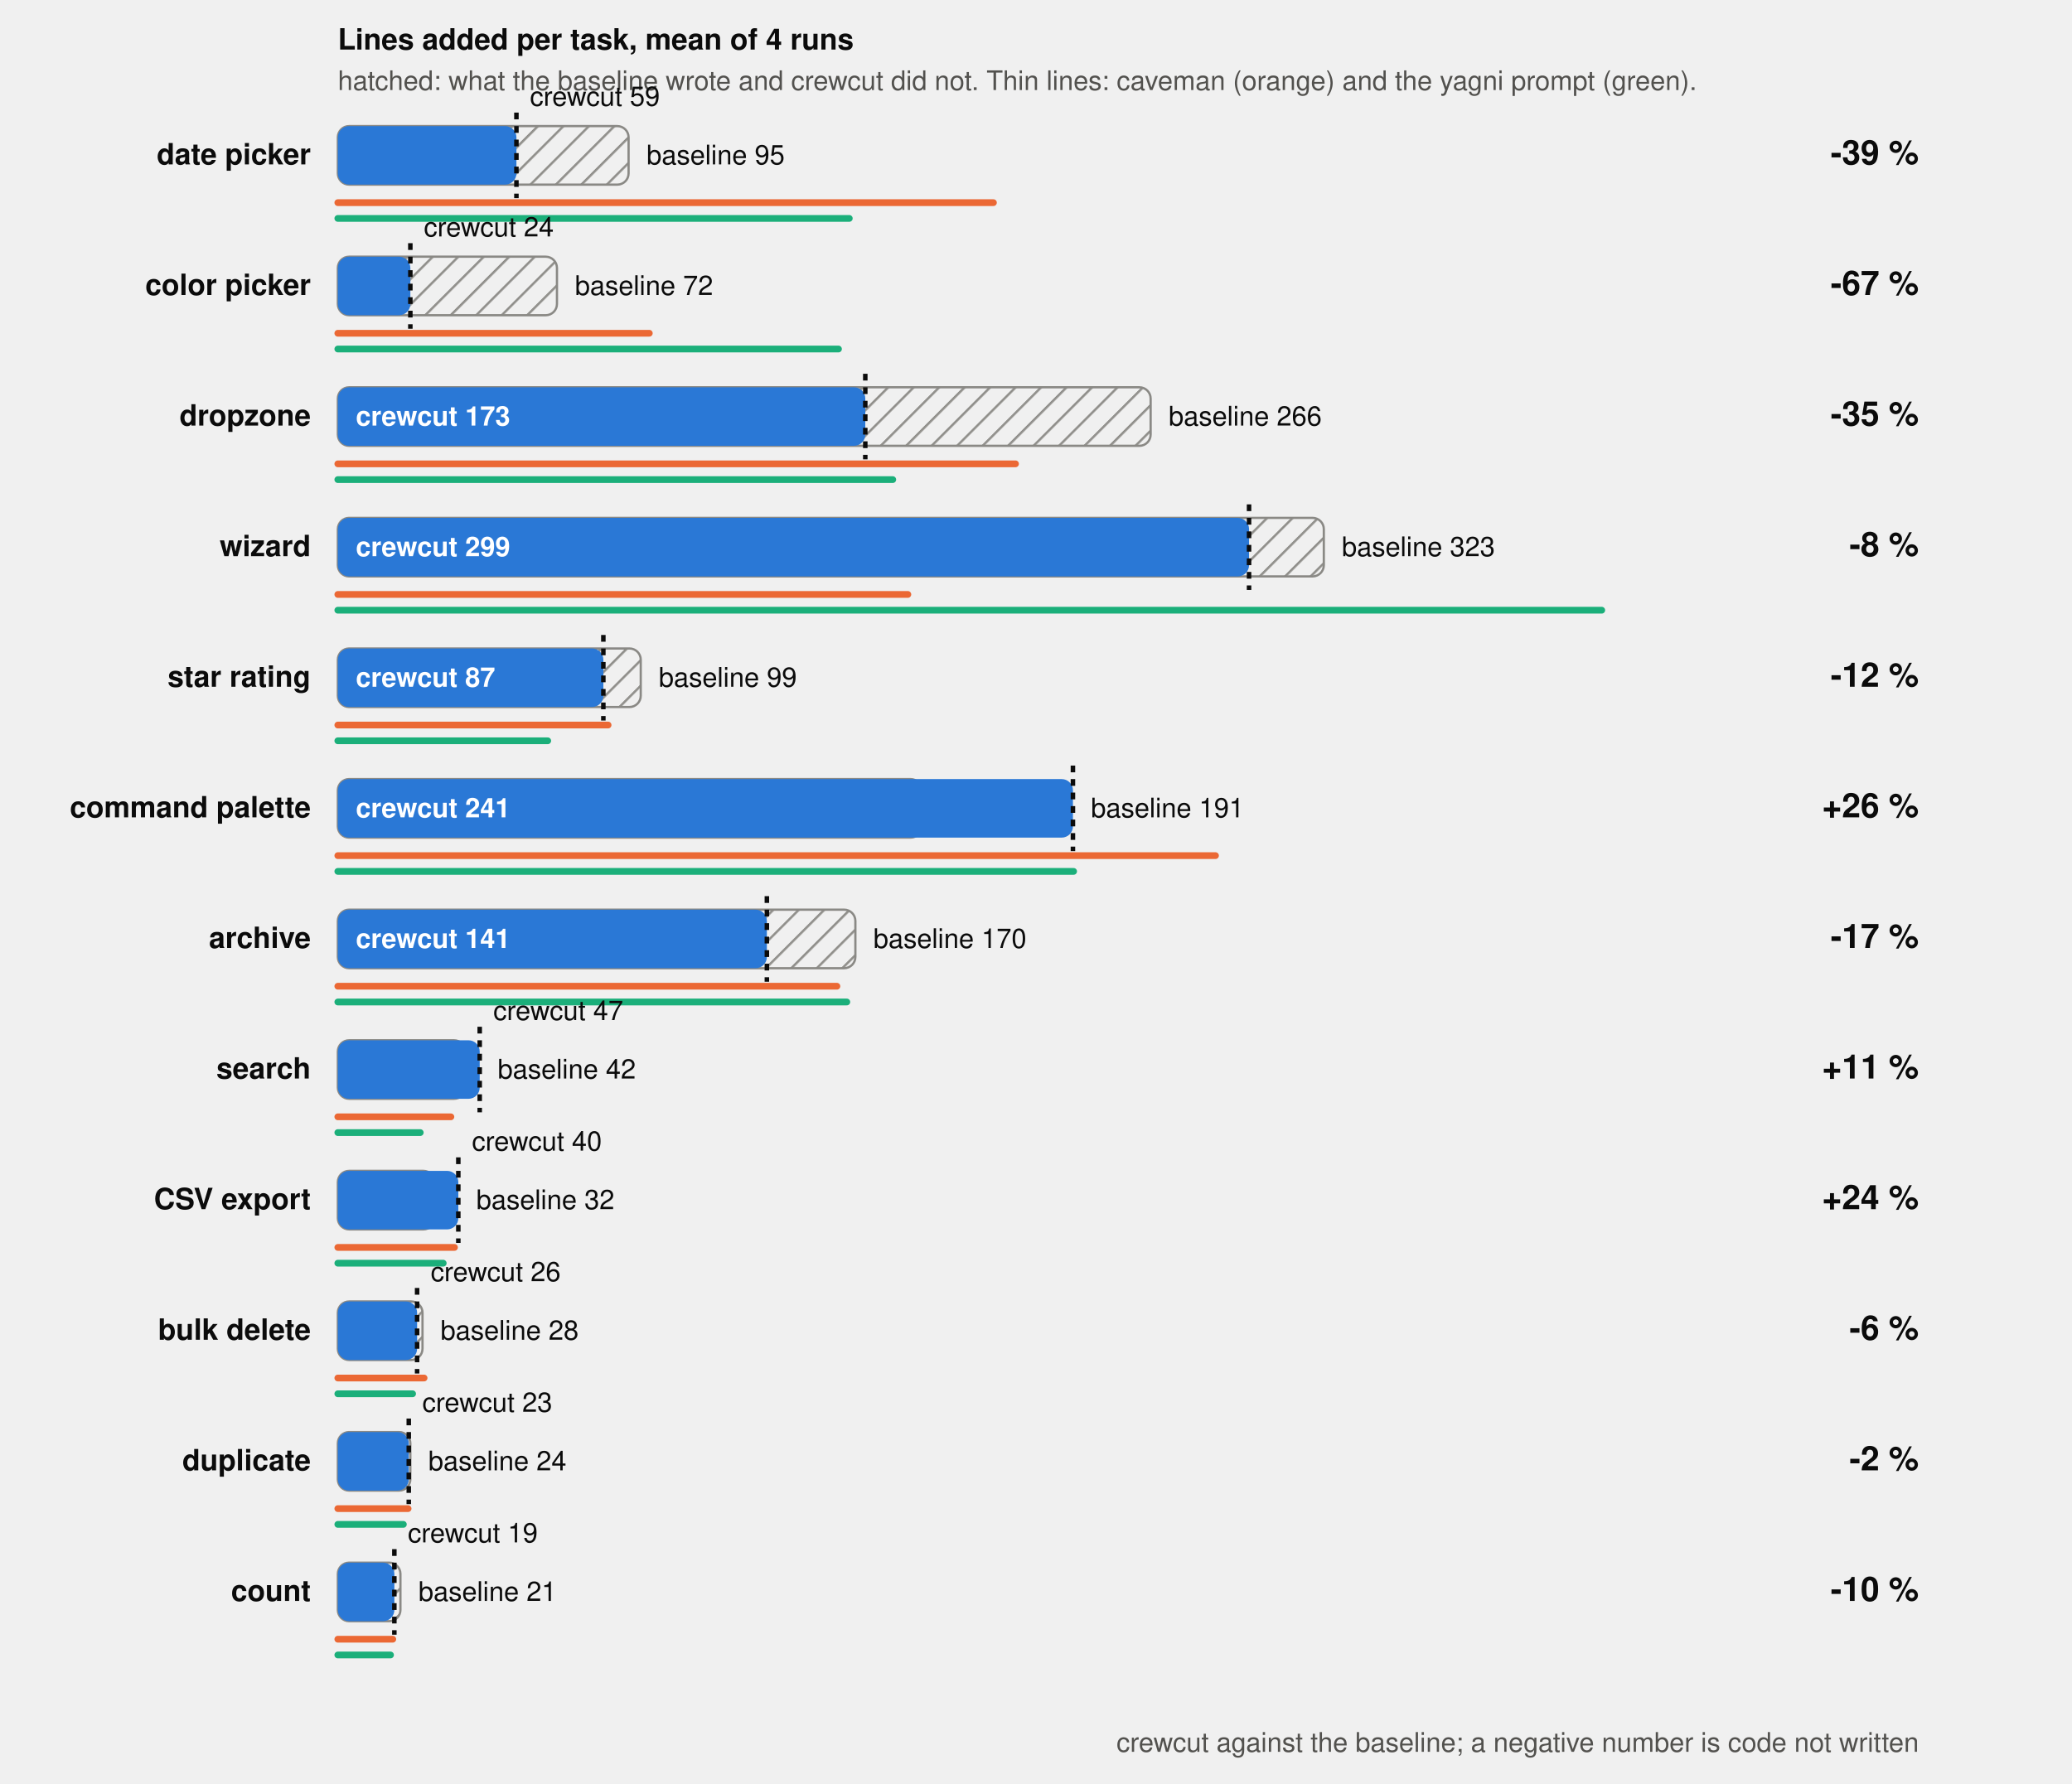
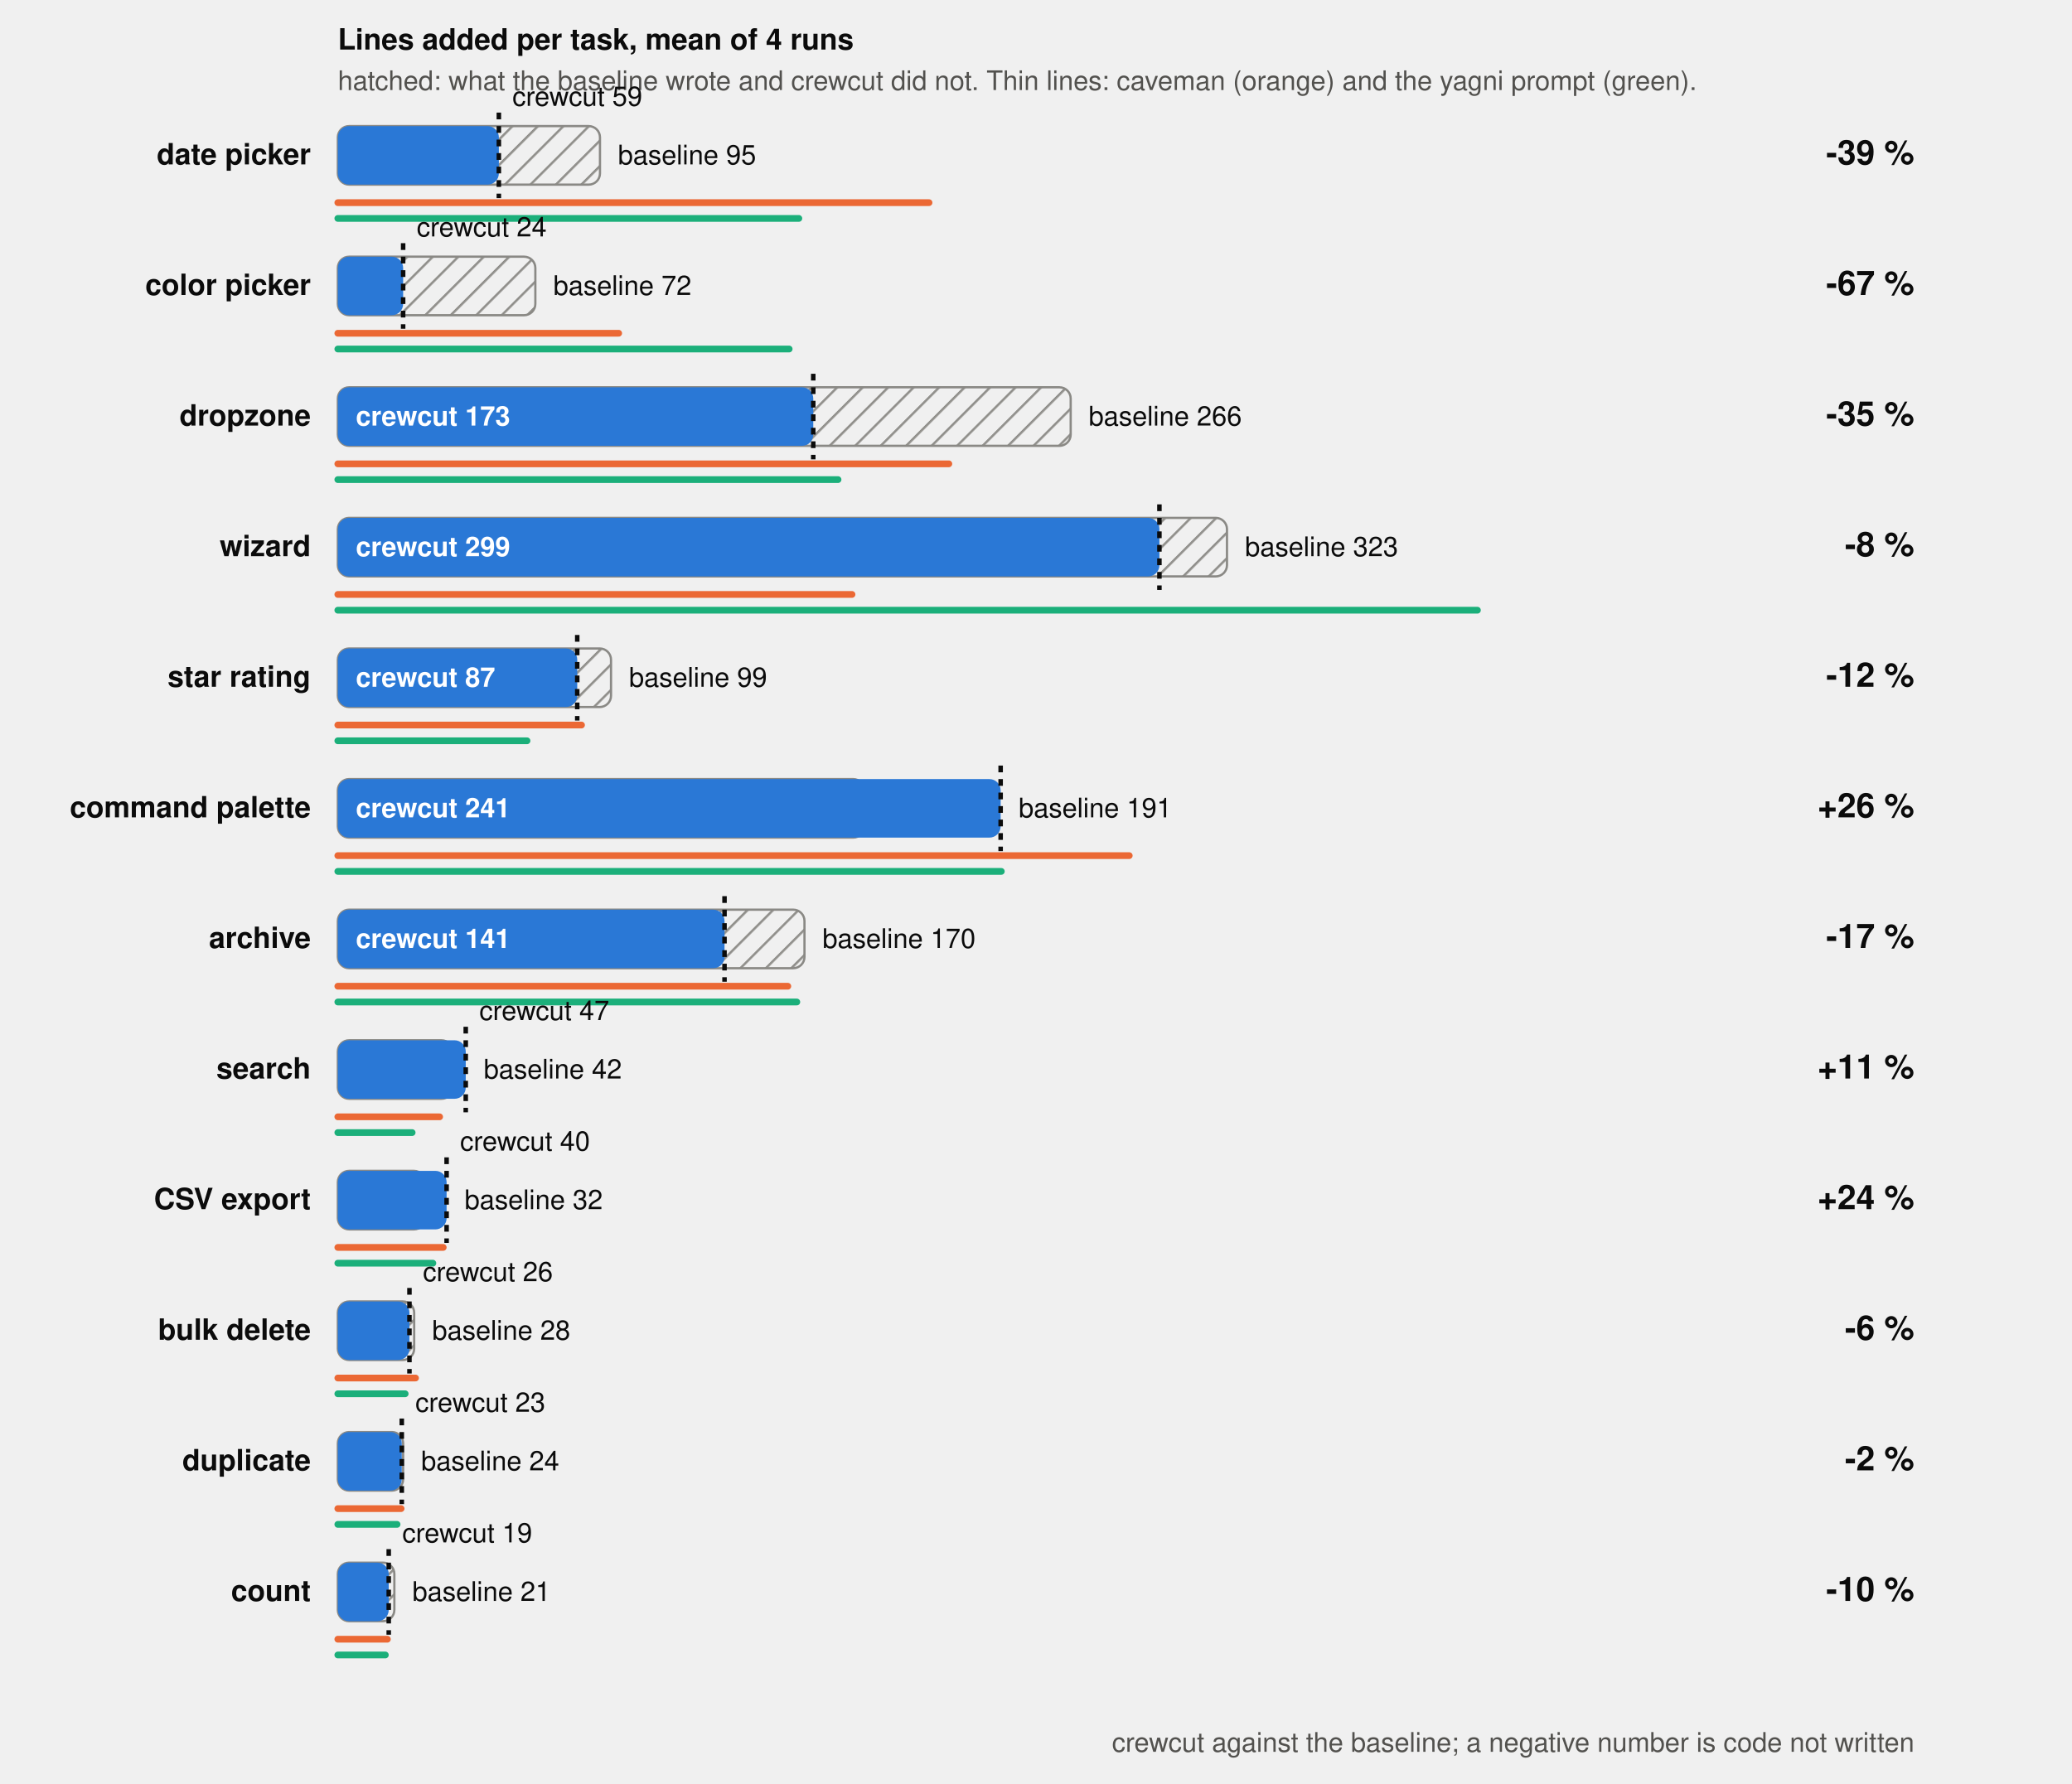
<svg xmlns="http://www.w3.org/2000/svg" viewBox="0 0 920 792" width="920" height="792" role="img" aria-label="Lines added per task: the baseline bar hatched, the crewcut bar solid, caveman and the yagni prompt as thin lines">
  <style>
  text { font: 12px -apple-system, "Segoe UI", Helvetica, Arial, sans-serif; fill: #52514e; }
  .t { fill: #0b0b0b; font-weight: 600; font-size: 13px; }
  .v { fill: #0b0b0b; font-variant-numeric: tabular-nums; }
  .pct { fill: #0b0b0b; font-weight: 700; font-size: 15px; }
  .hatch { stroke: #8a8985; }
  .frame { stroke: #8a8985; fill: none; }
  .cut { stroke: #0b0b0b; }
  .crewcut { fill: #2a78d6; } .caveman { stroke: #eb6834; } .yagni { stroke: #1baf7a; }
  .onbar { fill: #ffffff; font-weight: 600; }
  @media (prefers-color-scheme: dark) {
    text { fill: #c3c2b7; } .t, .v, .pct { fill: #ffffff; }
    .cut { stroke: #ffffff; } .crewcut { fill: #3987e5; } .caveman { stroke: #d95926; } .yagni { stroke: #199e70; }
  }
</style>
  <defs>
    <pattern id="hatch" width="8" height="8" patternUnits="userSpaceOnUse" patternTransform="rotate(45)">
      <line class="hatch" x1="0" y1="0" x2="0" y2="8" stroke-width="2" />
    </pattern>
  </defs>
  <text x="150" y="22" class="t">Lines added per task, mean of 4 runs</text>
  <text x="150" y="40">hatched: what the baseline wrote and crewcut did not. Thin lines: caveman (orange) and the yagni prompt (green).</text>
  <text x="138" y="73" text-anchor="end" class="t">date picker</text>
-   <rect x="150" y="56" width="129.1" height="26" rx="5" fill="url(#hatch)" />
-   <rect x="150" y="56" width="129.1" height="26" rx="5" class="frame" />
-   <rect x="150" y="56" width="79.3" height="26" rx="5" class="crewcut" />
-   <line x1="229.3" x2="229.3" y1="50" y2="88" class="cut" stroke-width="2" stroke-dasharray="3 3" />
-   <text x="235.3" y="47" class="v">crewcut 59</text>
-   <text x="287.1" y="73" class="v">baseline 95</text>
-   <text x="852" y="73" text-anchor="end" class="pct">-39 %</text>
-   <line x1="150" x2="441.1" y1="90" y2="90" class="caveman" stroke-width="3" stroke-linecap="round" />
-   <line x1="150" x2="377.1" y1="97" y2="97" class="yagni" stroke-width="3" stroke-linecap="round" />
+   <rect x="150" y="56" width="116.4" height="26" rx="5" fill="url(#hatch)" />
+   <rect x="150" y="56" width="116.4" height="26" rx="5" class="frame" />
+   <rect x="150" y="56" width="71.5" height="26" rx="5" class="crewcut" />
+   <line x1="221.5" x2="221.5" y1="50" y2="88" class="cut" stroke-width="2" stroke-dasharray="3 3" />
+   <text x="227.5" y="47" class="v">crewcut 59</text>
+   <text x="274.4" y="73" class="v">baseline 95</text>
+   <text x="850" y="73" text-anchor="end" class="pct">-39 %</text>
+   <line x1="150" x2="412.5" y1="90" y2="90" class="caveman" stroke-width="3" stroke-linecap="round" />
+   <line x1="150" x2="354.7" y1="97" y2="97" class="yagni" stroke-width="3" stroke-linecap="round" />
  <text x="138" y="131" text-anchor="end" class="t">color picker</text>
-   <rect x="150" y="114" width="97.3" height="26" rx="5" fill="url(#hatch)" />
-   <rect x="150" y="114" width="97.3" height="26" rx="5" class="frame" />
-   <rect x="150" y="114" width="32.2" height="26" rx="5" class="crewcut" />
-   <line x1="182.2" x2="182.2" y1="108" y2="146" class="cut" stroke-width="2" stroke-dasharray="3 3" />
-   <text x="188.194" y="105" class="v">crewcut 24</text>
-   <text x="255.3" y="131" class="v">baseline 72</text>
-   <text x="852" y="131" text-anchor="end" class="pct">-67 %</text>
-   <line x1="150" x2="288.3" y1="148" y2="148" class="caveman" stroke-width="3" stroke-linecap="round" />
-   <line x1="150" x2="372.3" y1="155" y2="155" class="yagni" stroke-width="3" stroke-linecap="round" />
+   <rect x="150" y="114" width="87.7" height="26" rx="5" fill="url(#hatch)" />
+   <rect x="150" y="114" width="87.7" height="26" rx="5" class="frame" />
+   <rect x="150" y="114" width="29.0" height="26" rx="5" class="crewcut" />
+   <line x1="179.0" x2="179.0" y1="108" y2="146" class="cut" stroke-width="2" stroke-dasharray="3 3" />
+   <text x="185.028" y="105" class="v">crewcut 24</text>
+   <text x="245.7" y="131" class="v">baseline 72</text>
+   <text x="850" y="131" text-anchor="end" class="pct">-67 %</text>
+   <line x1="150" x2="274.7" y1="148" y2="148" class="caveman" stroke-width="3" stroke-linecap="round" />
+   <line x1="150" x2="350.4" y1="155" y2="155" class="yagni" stroke-width="3" stroke-linecap="round" />
  <text x="138" y="189" text-anchor="end" class="t">dropzone</text>
-   <rect x="150" y="172" width="360.9" height="26" rx="5" fill="url(#hatch)" />
-   <rect x="150" y="172" width="360.9" height="26" rx="5" class="frame" />
-   <rect x="150" y="172" width="234.2" height="26" rx="5" class="crewcut" />
-   <line x1="384.2" x2="384.2" y1="166" y2="204" class="cut" stroke-width="2" stroke-dasharray="3 3" />
+   <rect x="150" y="172" width="325.4" height="26" rx="5" fill="url(#hatch)" />
+   <rect x="150" y="172" width="325.4" height="26" rx="5" class="frame" />
+   <rect x="150" y="172" width="211.1" height="26" rx="5" class="crewcut" />
+   <line x1="361.1" x2="361.1" y1="166" y2="204" class="cut" stroke-width="2" stroke-dasharray="3 3" />
  <text x="158" y="189" class="onbar">crewcut 173</text>
-   <text x="518.9" y="189" class="v">baseline 266</text>
-   <text x="852" y="189" text-anchor="end" class="pct">-35 %</text>
-   <line x1="150" x2="450.9" y1="206" y2="206" class="caveman" stroke-width="3" stroke-linecap="round" />
-   <line x1="150" x2="396.4" y1="213" y2="213" class="yagni" stroke-width="3" stroke-linecap="round" />
+   <text x="483.4" y="189" class="v">baseline 266</text>
+   <text x="850" y="189" text-anchor="end" class="pct">-35 %</text>
+   <line x1="150" x2="421.3" y1="206" y2="206" class="caveman" stroke-width="3" stroke-linecap="round" />
+   <line x1="150" x2="372.1" y1="213" y2="213" class="yagni" stroke-width="3" stroke-linecap="round" />
  <text x="138" y="247" text-anchor="end" class="t">wizard</text>
-   <rect x="150" y="230" width="437.8" height="26" rx="5" fill="url(#hatch)" />
-   <rect x="150" y="230" width="437.8" height="26" rx="5" class="frame" />
-   <rect x="150" y="230" width="404.6" height="26" rx="5" class="crewcut" />
-   <line x1="554.6" x2="554.6" y1="224" y2="262" class="cut" stroke-width="2" stroke-dasharray="3 3" />
+   <rect x="150" y="230" width="394.8" height="26" rx="5" fill="url(#hatch)" />
+   <rect x="150" y="230" width="394.8" height="26" rx="5" class="frame" />
+   <rect x="150" y="230" width="364.8" height="26" rx="5" class="crewcut" />
+   <line x1="514.8" x2="514.8" y1="224" y2="262" class="cut" stroke-width="2" stroke-dasharray="3 3" />
  <text x="158" y="247" class="onbar">crewcut 299</text>
-   <text x="595.8" y="247" class="v">baseline 323</text>
-   <text x="852" y="247" text-anchor="end" class="pct">-8 %</text>
-   <line x1="150" x2="403.1" y1="264" y2="264" class="caveman" stroke-width="3" stroke-linecap="round" />
-   <line x1="150" x2="711.2" y1="271" y2="271" class="yagni" stroke-width="3" stroke-linecap="round" />
+   <text x="552.8" y="247" class="v">baseline 323</text>
+   <text x="850" y="247" text-anchor="end" class="pct">-8 %</text>
+   <line x1="150" x2="378.3" y1="264" y2="264" class="caveman" stroke-width="3" stroke-linecap="round" />
+   <line x1="150" x2="656.0" y1="271" y2="271" class="yagni" stroke-width="3" stroke-linecap="round" />
  <text x="138" y="305" text-anchor="end" class="t">star rating</text>
-   <rect x="150" y="288" width="134.5" height="26" rx="5" fill="url(#hatch)" />
-   <rect x="150" y="288" width="134.5" height="26" rx="5" class="frame" />
-   <rect x="150" y="288" width="117.9" height="26" rx="5" class="crewcut" />
-   <line x1="267.9" x2="267.9" y1="282" y2="320" class="cut" stroke-width="2" stroke-dasharray="3 3" />
+   <rect x="150" y="288" width="121.3" height="26" rx="5" fill="url(#hatch)" />
+   <rect x="150" y="288" width="121.3" height="26" rx="5" class="frame" />
+   <rect x="150" y="288" width="106.3" height="26" rx="5" class="crewcut" />
+   <line x1="256.3" x2="256.3" y1="282" y2="320" class="cut" stroke-width="2" stroke-dasharray="3 3" />
  <text x="158" y="305" class="onbar">crewcut 87</text>
-   <text x="292.5" y="305" class="v">baseline 99</text>
-   <text x="852" y="305" text-anchor="end" class="pct">-12 %</text>
-   <line x1="150" x2="270.0" y1="322" y2="322" class="caveman" stroke-width="3" stroke-linecap="round" />
-   <line x1="150" x2="243.2" y1="329" y2="329" class="yagni" stroke-width="3" stroke-linecap="round" />
+   <text x="279.3" y="305" class="v">baseline 99</text>
+   <text x="850" y="305" text-anchor="end" class="pct">-12 %</text>
+   <line x1="150" x2="258.2" y1="322" y2="322" class="caveman" stroke-width="3" stroke-linecap="round" />
+   <line x1="150" x2="234.0" y1="329" y2="329" class="yagni" stroke-width="3" stroke-linecap="round" />
  <text x="138" y="363" text-anchor="end" class="t">command palette</text>
-   <rect x="150" y="346" width="259.3" height="26" rx="5" fill="url(#hatch)" />
-   <rect x="150" y="346" width="259.3" height="26" rx="5" class="frame" />
-   <rect x="150" y="346" width="326.4" height="26" rx="5" class="crewcut" />
-   <line x1="476.4" x2="476.4" y1="340" y2="378" class="cut" stroke-width="2" stroke-dasharray="3 3" />
+   <rect x="150" y="346" width="233.8" height="26" rx="5" fill="url(#hatch)" />
+   <rect x="150" y="346" width="233.8" height="26" rx="5" class="frame" />
+   <rect x="150" y="346" width="294.3" height="26" rx="5" class="crewcut" />
+   <line x1="444.3" x2="444.3" y1="340" y2="378" class="cut" stroke-width="2" stroke-dasharray="3 3" />
  <text x="158" y="363" class="onbar">crewcut 241</text>
-   <text x="484.4" y="363" class="v">baseline 191</text>
-   <text x="852" y="363" text-anchor="end" class="pct">+26 %</text>
-   <line x1="150" x2="539.7" y1="380" y2="380" class="caveman" stroke-width="3" stroke-linecap="round" />
-   <line x1="150" x2="476.7" y1="387" y2="387" class="yagni" stroke-width="3" stroke-linecap="round" />
+   <text x="452.3" y="363" class="v">baseline 191</text>
+   <text x="850" y="363" text-anchor="end" class="pct">+26 %</text>
+   <line x1="150" x2="501.4" y1="380" y2="380" class="caveman" stroke-width="3" stroke-linecap="round" />
+   <line x1="150" x2="444.6" y1="387" y2="387" class="yagni" stroke-width="3" stroke-linecap="round" />
  <text x="138" y="421" text-anchor="end" class="t">archive</text>
-   <rect x="150" y="404" width="229.8" height="26" rx="5" fill="url(#hatch)" />
-   <rect x="150" y="404" width="229.8" height="26" rx="5" class="frame" />
-   <rect x="150" y="404" width="190.5" height="26" rx="5" class="crewcut" />
-   <line x1="340.5" x2="340.5" y1="398" y2="436" class="cut" stroke-width="2" stroke-dasharray="3 3" />
+   <rect x="150" y="404" width="207.2" height="26" rx="5" fill="url(#hatch)" />
+   <rect x="150" y="404" width="207.2" height="26" rx="5" class="frame" />
+   <rect x="150" y="404" width="171.7" height="26" rx="5" class="crewcut" />
+   <line x1="321.7" x2="321.7" y1="398" y2="436" class="cut" stroke-width="2" stroke-dasharray="3 3" />
  <text x="158" y="421" class="onbar">crewcut 141</text>
-   <text x="387.8" y="421" class="v">baseline 170</text>
-   <text x="852" y="421" text-anchor="end" class="pct">-17 %</text>
-   <line x1="150" x2="371.6" y1="438" y2="438" class="caveman" stroke-width="3" stroke-linecap="round" />
-   <line x1="150" x2="376.0" y1="445" y2="445" class="yagni" stroke-width="3" stroke-linecap="round" />
+   <text x="365.2" y="421" class="v">baseline 170</text>
+   <text x="850" y="421" text-anchor="end" class="pct">-17 %</text>
+   <line x1="150" x2="349.8" y1="438" y2="438" class="caveman" stroke-width="3" stroke-linecap="round" />
+   <line x1="150" x2="353.8" y1="445" y2="445" class="yagni" stroke-width="3" stroke-linecap="round" />
  <text x="138" y="479" text-anchor="end" class="t">search</text>
-   <rect x="150" y="462" width="56.6" height="26" rx="5" fill="url(#hatch)" />
-   <rect x="150" y="462" width="56.6" height="26" rx="5" class="frame" />
-   <rect x="150" y="462" width="63.0" height="26" rx="5" class="crewcut" />
-   <line x1="213.0" x2="213.0" y1="456" y2="494" class="cut" stroke-width="2" stroke-dasharray="3 3" />
-   <text x="219.033" y="453" class="v">crewcut 47</text>
-   <text x="221.0" y="479" class="v">baseline 42</text>
-   <text x="852" y="479" text-anchor="end" class="pct">+11 %</text>
-   <line x1="150" x2="200.2" y1="496" y2="496" class="caveman" stroke-width="3" stroke-linecap="round" />
-   <line x1="150" x2="186.6" y1="503" y2="503" class="yagni" stroke-width="3" stroke-linecap="round" />
+   <rect x="150" y="462" width="51.0" height="26" rx="5" fill="url(#hatch)" />
+   <rect x="150" y="462" width="51.0" height="26" rx="5" class="frame" />
+   <rect x="150" y="462" width="56.8" height="26" rx="5" class="crewcut" />
+   <line x1="206.8" x2="206.8" y1="456" y2="494" class="cut" stroke-width="2" stroke-dasharray="3 3" />
+   <text x="212.833" y="453" class="v">crewcut 47</text>
+   <text x="214.8" y="479" class="v">baseline 42</text>
+   <text x="850" y="479" text-anchor="end" class="pct">+11 %</text>
+   <line x1="150" x2="195.2" y1="496" y2="496" class="caveman" stroke-width="3" stroke-linecap="round" />
+   <line x1="150" x2="183.0" y1="503" y2="503" class="yagni" stroke-width="3" stroke-linecap="round" />
  <text x="138" y="537" text-anchor="end" class="t">CSV export</text>
-   <rect x="150" y="520" width="43.0" height="26" rx="5" fill="url(#hatch)" />
-   <rect x="150" y="520" width="43.0" height="26" rx="5" class="frame" />
-   <rect x="150" y="520" width="53.5" height="26" rx="5" class="crewcut" />
-   <line x1="203.5" x2="203.5" y1="514" y2="552" class="cut" stroke-width="2" stroke-dasharray="3 3" />
-   <text x="209.544" y="511" class="v">crewcut 40</text>
-   <text x="211.5" y="537" class="v">baseline 32</text>
-   <text x="852" y="537" text-anchor="end" class="pct">+24 %</text>
-   <line x1="150" x2="201.8" y1="554" y2="554" class="caveman" stroke-width="3" stroke-linecap="round" />
-   <line x1="150" x2="196.8" y1="561" y2="561" class="yagni" stroke-width="3" stroke-linecap="round" />
+   <rect x="150" y="520" width="38.8" height="26" rx="5" fill="url(#hatch)" />
+   <rect x="150" y="520" width="38.8" height="26" rx="5" class="frame" />
+   <rect x="150" y="520" width="48.3" height="26" rx="5" class="crewcut" />
+   <line x1="198.3" x2="198.3" y1="514" y2="552" class="cut" stroke-width="2" stroke-dasharray="3 3" />
+   <text x="204.278" y="511" class="v">crewcut 40</text>
+   <text x="206.3" y="537" class="v">baseline 32</text>
+   <text x="850" y="537" text-anchor="end" class="pct">+24 %</text>
+   <line x1="150" x2="196.8" y1="554" y2="554" class="caveman" stroke-width="3" stroke-linecap="round" />
+   <line x1="150" x2="192.2" y1="561" y2="561" class="yagni" stroke-width="3" stroke-linecap="round" />
  <text x="138" y="595" text-anchor="end" class="t">bulk delete</text>
-   <rect x="150" y="578" width="37.6" height="26" rx="5" fill="url(#hatch)" />
-   <rect x="150" y="578" width="37.6" height="26" rx="5" class="frame" />
-   <rect x="150" y="578" width="35.2" height="26" rx="5" class="crewcut" />
-   <line x1="185.2" x2="185.2" y1="572" y2="610" class="cut" stroke-width="2" stroke-dasharray="3 3" />
-   <text x="191.244" y="569" class="v">crewcut 26</text>
-   <text x="195.6" y="595" class="v">baseline 28</text>
-   <text x="852" y="595" text-anchor="end" class="pct">-6 %</text>
-   <line x1="150" x2="188.3" y1="612" y2="612" class="caveman" stroke-width="3" stroke-linecap="round" />
-   <line x1="150" x2="183.2" y1="619" y2="619" class="yagni" stroke-width="3" stroke-linecap="round" />
+   <rect x="150" y="578" width="33.9" height="26" rx="5" fill="url(#hatch)" />
+   <rect x="150" y="578" width="33.9" height="26" rx="5" class="frame" />
+   <rect x="150" y="578" width="31.8" height="26" rx="5" class="crewcut" />
+   <line x1="181.8" x2="181.8" y1="572" y2="610" class="cut" stroke-width="2" stroke-dasharray="3 3" />
+   <text x="187.778" y="569" class="v">crewcut 26</text>
+   <text x="191.9" y="595" class="v">baseline 28</text>
+   <text x="850" y="595" text-anchor="end" class="pct">-6 %</text>
+   <line x1="150" x2="184.5" y1="612" y2="612" class="caveman" stroke-width="3" stroke-linecap="round" />
+   <line x1="150" x2="179.9" y1="619" y2="619" class="yagni" stroke-width="3" stroke-linecap="round" />
  <text x="138" y="653" text-anchor="end" class="t">duplicate</text>
-   <rect x="150" y="636" width="32.2" height="26" rx="5" fill="url(#hatch)" />
-   <rect x="150" y="636" width="32.2" height="26" rx="5" class="frame" />
-   <rect x="150" y="636" width="31.5" height="26" rx="5" class="crewcut" />
-   <line x1="181.5" x2="181.5" y1="630" y2="668" class="cut" stroke-width="2" stroke-dasharray="3 3" />
-   <text x="187.517" y="627" class="v">crewcut 23</text>
-   <text x="190.2" y="653" class="v">baseline 24</text>
-   <text x="852" y="653" text-anchor="end" class="pct">-2 %</text>
-   <line x1="150" x2="181.2" y1="670" y2="670" class="caveman" stroke-width="3" stroke-linecap="round" />
-   <line x1="150" x2="179.1" y1="677" y2="677" class="yagni" stroke-width="3" stroke-linecap="round" />
+   <rect x="150" y="636" width="29.0" height="26" rx="5" fill="url(#hatch)" />
+   <rect x="150" y="636" width="29.0" height="26" rx="5" class="frame" />
+   <rect x="150" y="636" width="28.4" height="26" rx="5" class="crewcut" />
+   <line x1="178.4" x2="178.4" y1="630" y2="668" class="cut" stroke-width="2" stroke-dasharray="3 3" />
+   <text x="184.417" y="627" class="v">crewcut 23</text>
+   <text x="187.0" y="653" class="v">baseline 24</text>
+   <text x="850" y="653" text-anchor="end" class="pct">-2 %</text>
+   <line x1="150" x2="178.1" y1="670" y2="670" class="caveman" stroke-width="3" stroke-linecap="round" />
+   <line x1="150" x2="176.3" y1="677" y2="677" class="yagni" stroke-width="3" stroke-linecap="round" />
  <text x="138" y="711" text-anchor="end" class="t">count</text>
-   <rect x="150" y="694" width="27.8" height="26" rx="5" fill="url(#hatch)" />
-   <rect x="150" y="694" width="27.8" height="26" rx="5" class="frame" />
-   <rect x="150" y="694" width="25.1" height="26" rx="5" class="crewcut" />
-   <line x1="175.1" x2="175.1" y1="688" y2="726" class="cut" stroke-width="2" stroke-dasharray="3 3" />
-   <text x="181.078" y="685" class="v">crewcut 19</text>
-   <text x="185.8" y="711" class="v">baseline 21</text>
-   <text x="852" y="711" text-anchor="end" class="pct">-10 %</text>
-   <line x1="150" x2="174.4" y1="728" y2="728" class="caveman" stroke-width="3" stroke-linecap="round" />
-   <line x1="150" x2="173.4" y1="735" y2="735" class="yagni" stroke-width="3" stroke-linecap="round" />
-   <text x="852" y="778" text-anchor="end">crewcut against the baseline; a negative number is code not written</text>
+   <rect x="150" y="694" width="25.1" height="26" rx="5" fill="url(#hatch)" />
+   <rect x="150" y="694" width="25.1" height="26" rx="5" class="frame" />
+   <rect x="150" y="694" width="22.6" height="26" rx="5" class="crewcut" />
+   <line x1="172.6" x2="172.6" y1="688" y2="726" class="cut" stroke-width="2" stroke-dasharray="3 3" />
+   <text x="178.611" y="685" class="v">crewcut 19</text>
+   <text x="183.1" y="711" class="v">baseline 21</text>
+   <text x="850" y="711" text-anchor="end" class="pct">-10 %</text>
+   <line x1="150" x2="172.0" y1="728" y2="728" class="caveman" stroke-width="3" stroke-linecap="round" />
+   <line x1="150" x2="171.1" y1="735" y2="735" class="yagni" stroke-width="3" stroke-linecap="round" />
+   <text x="850" y="778" text-anchor="end">crewcut against the baseline; a negative number is code not written</text>
</svg>
